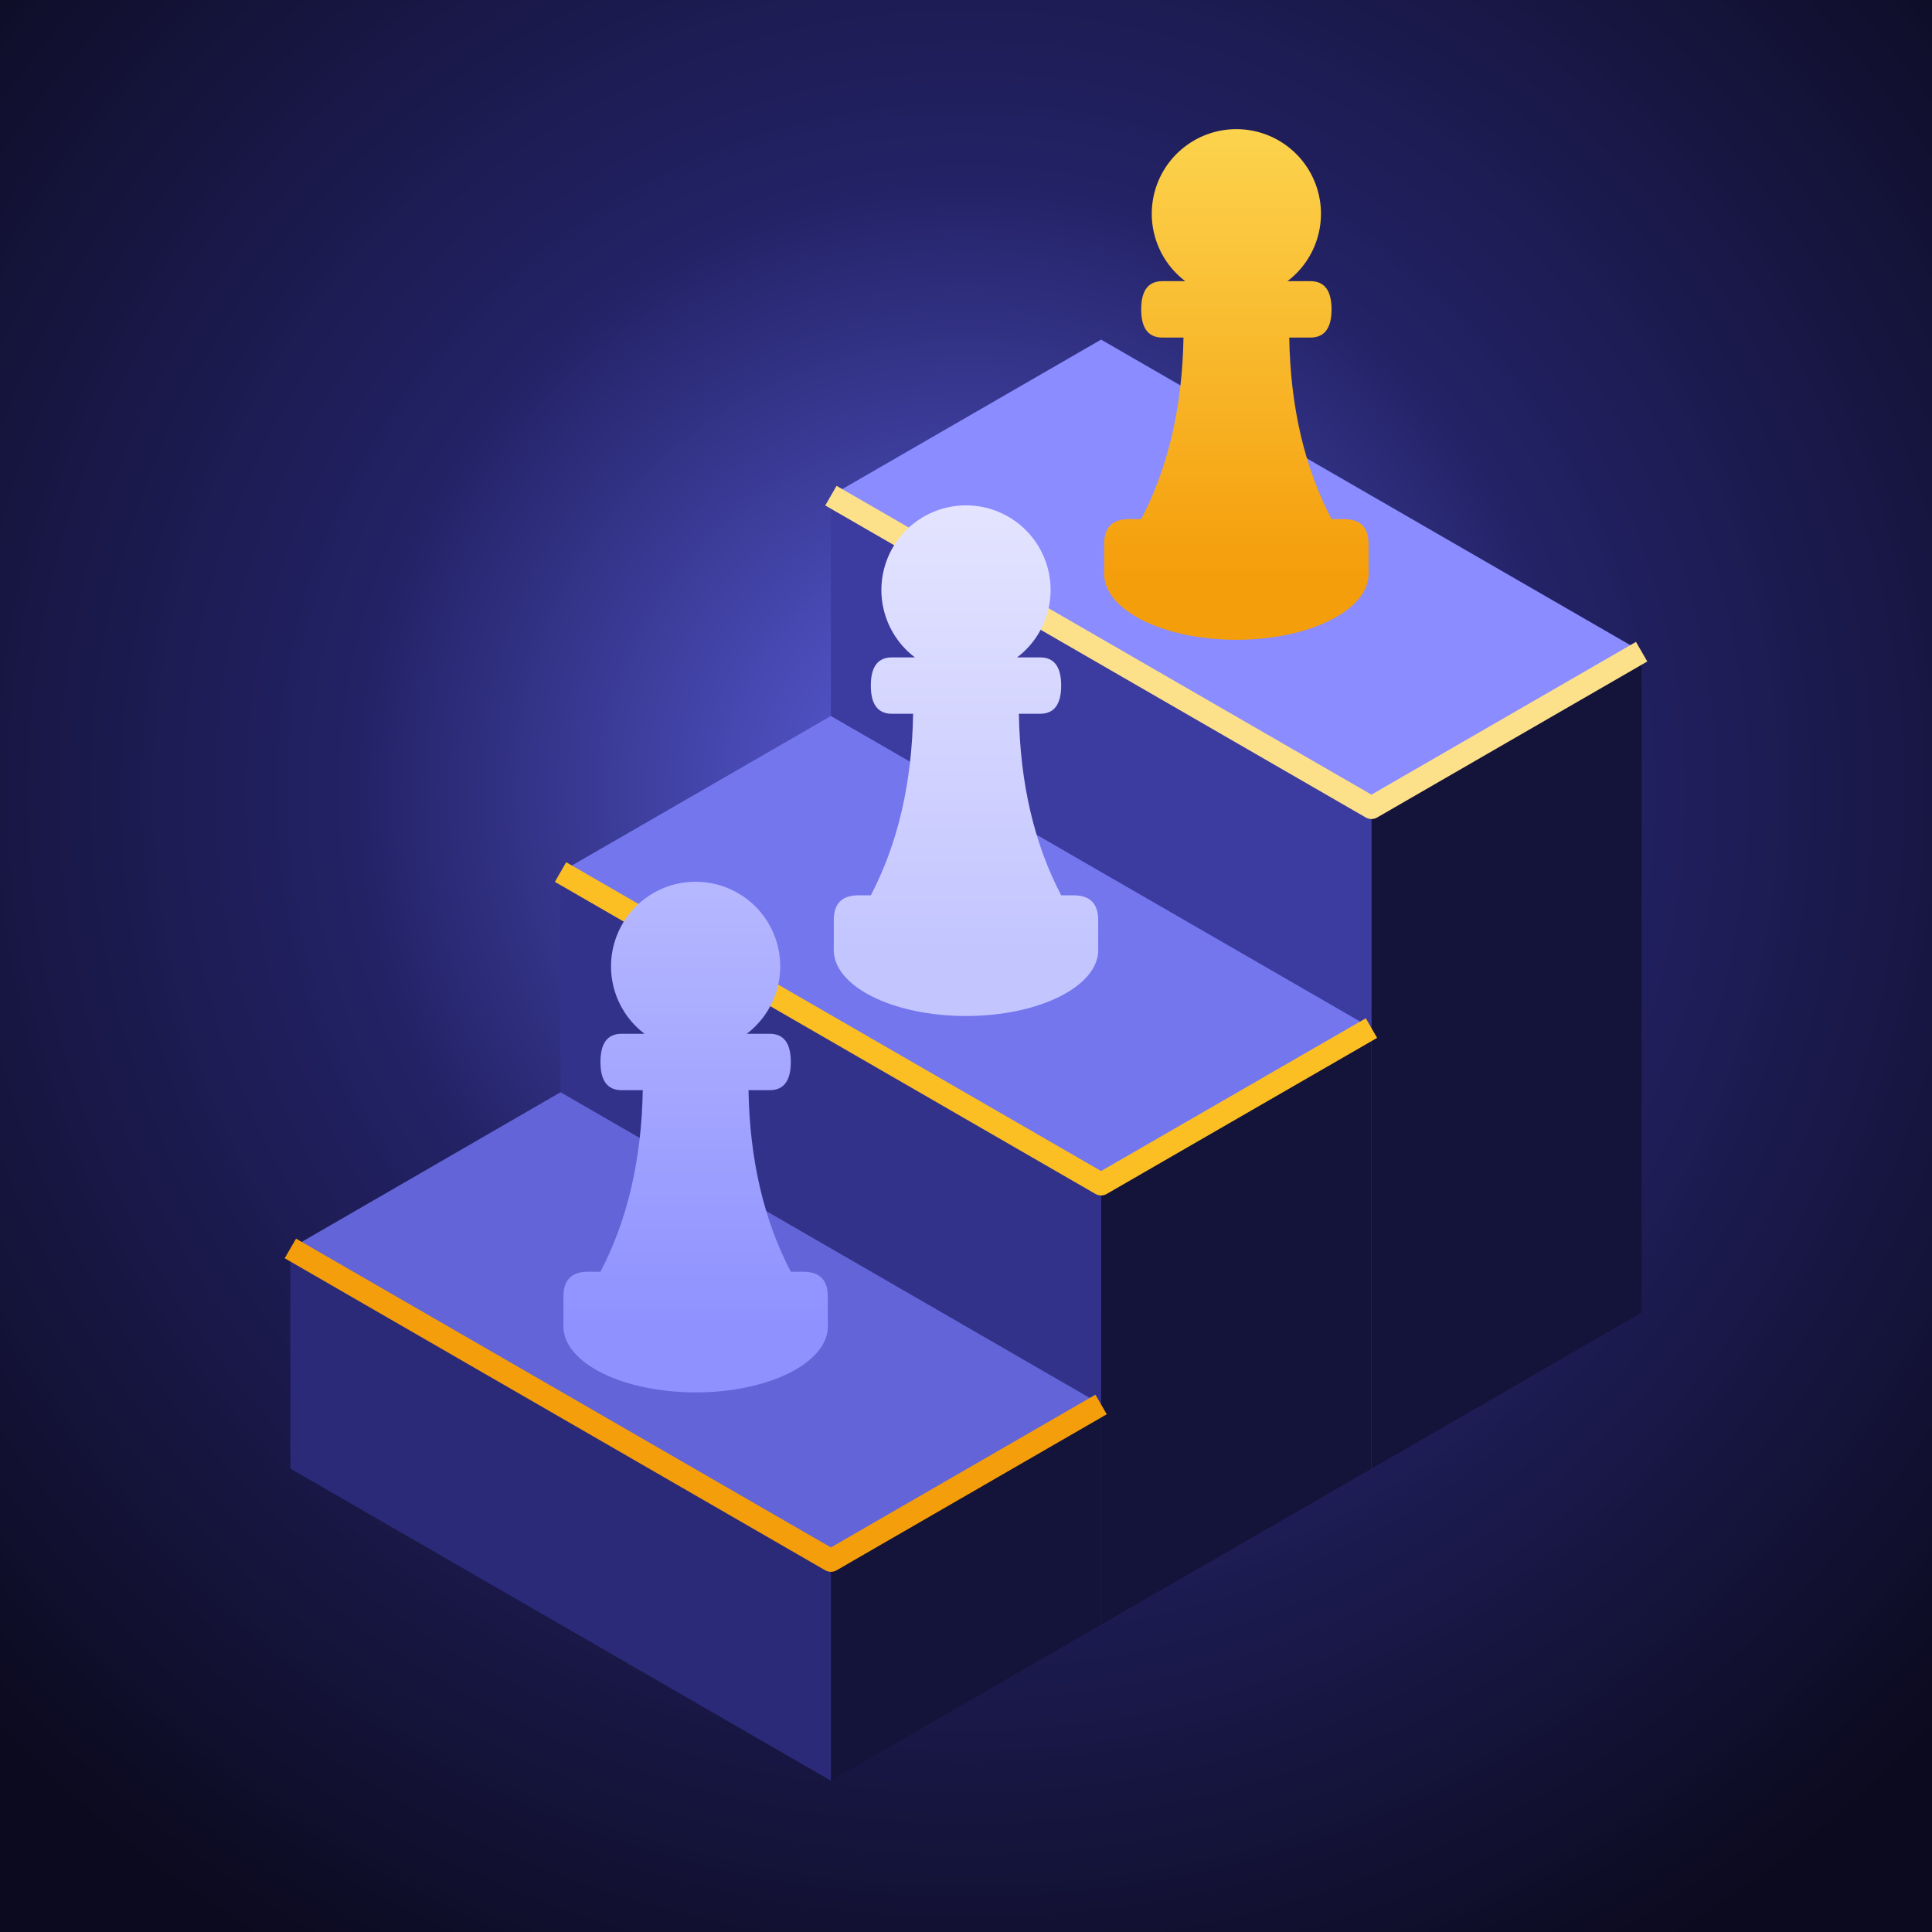
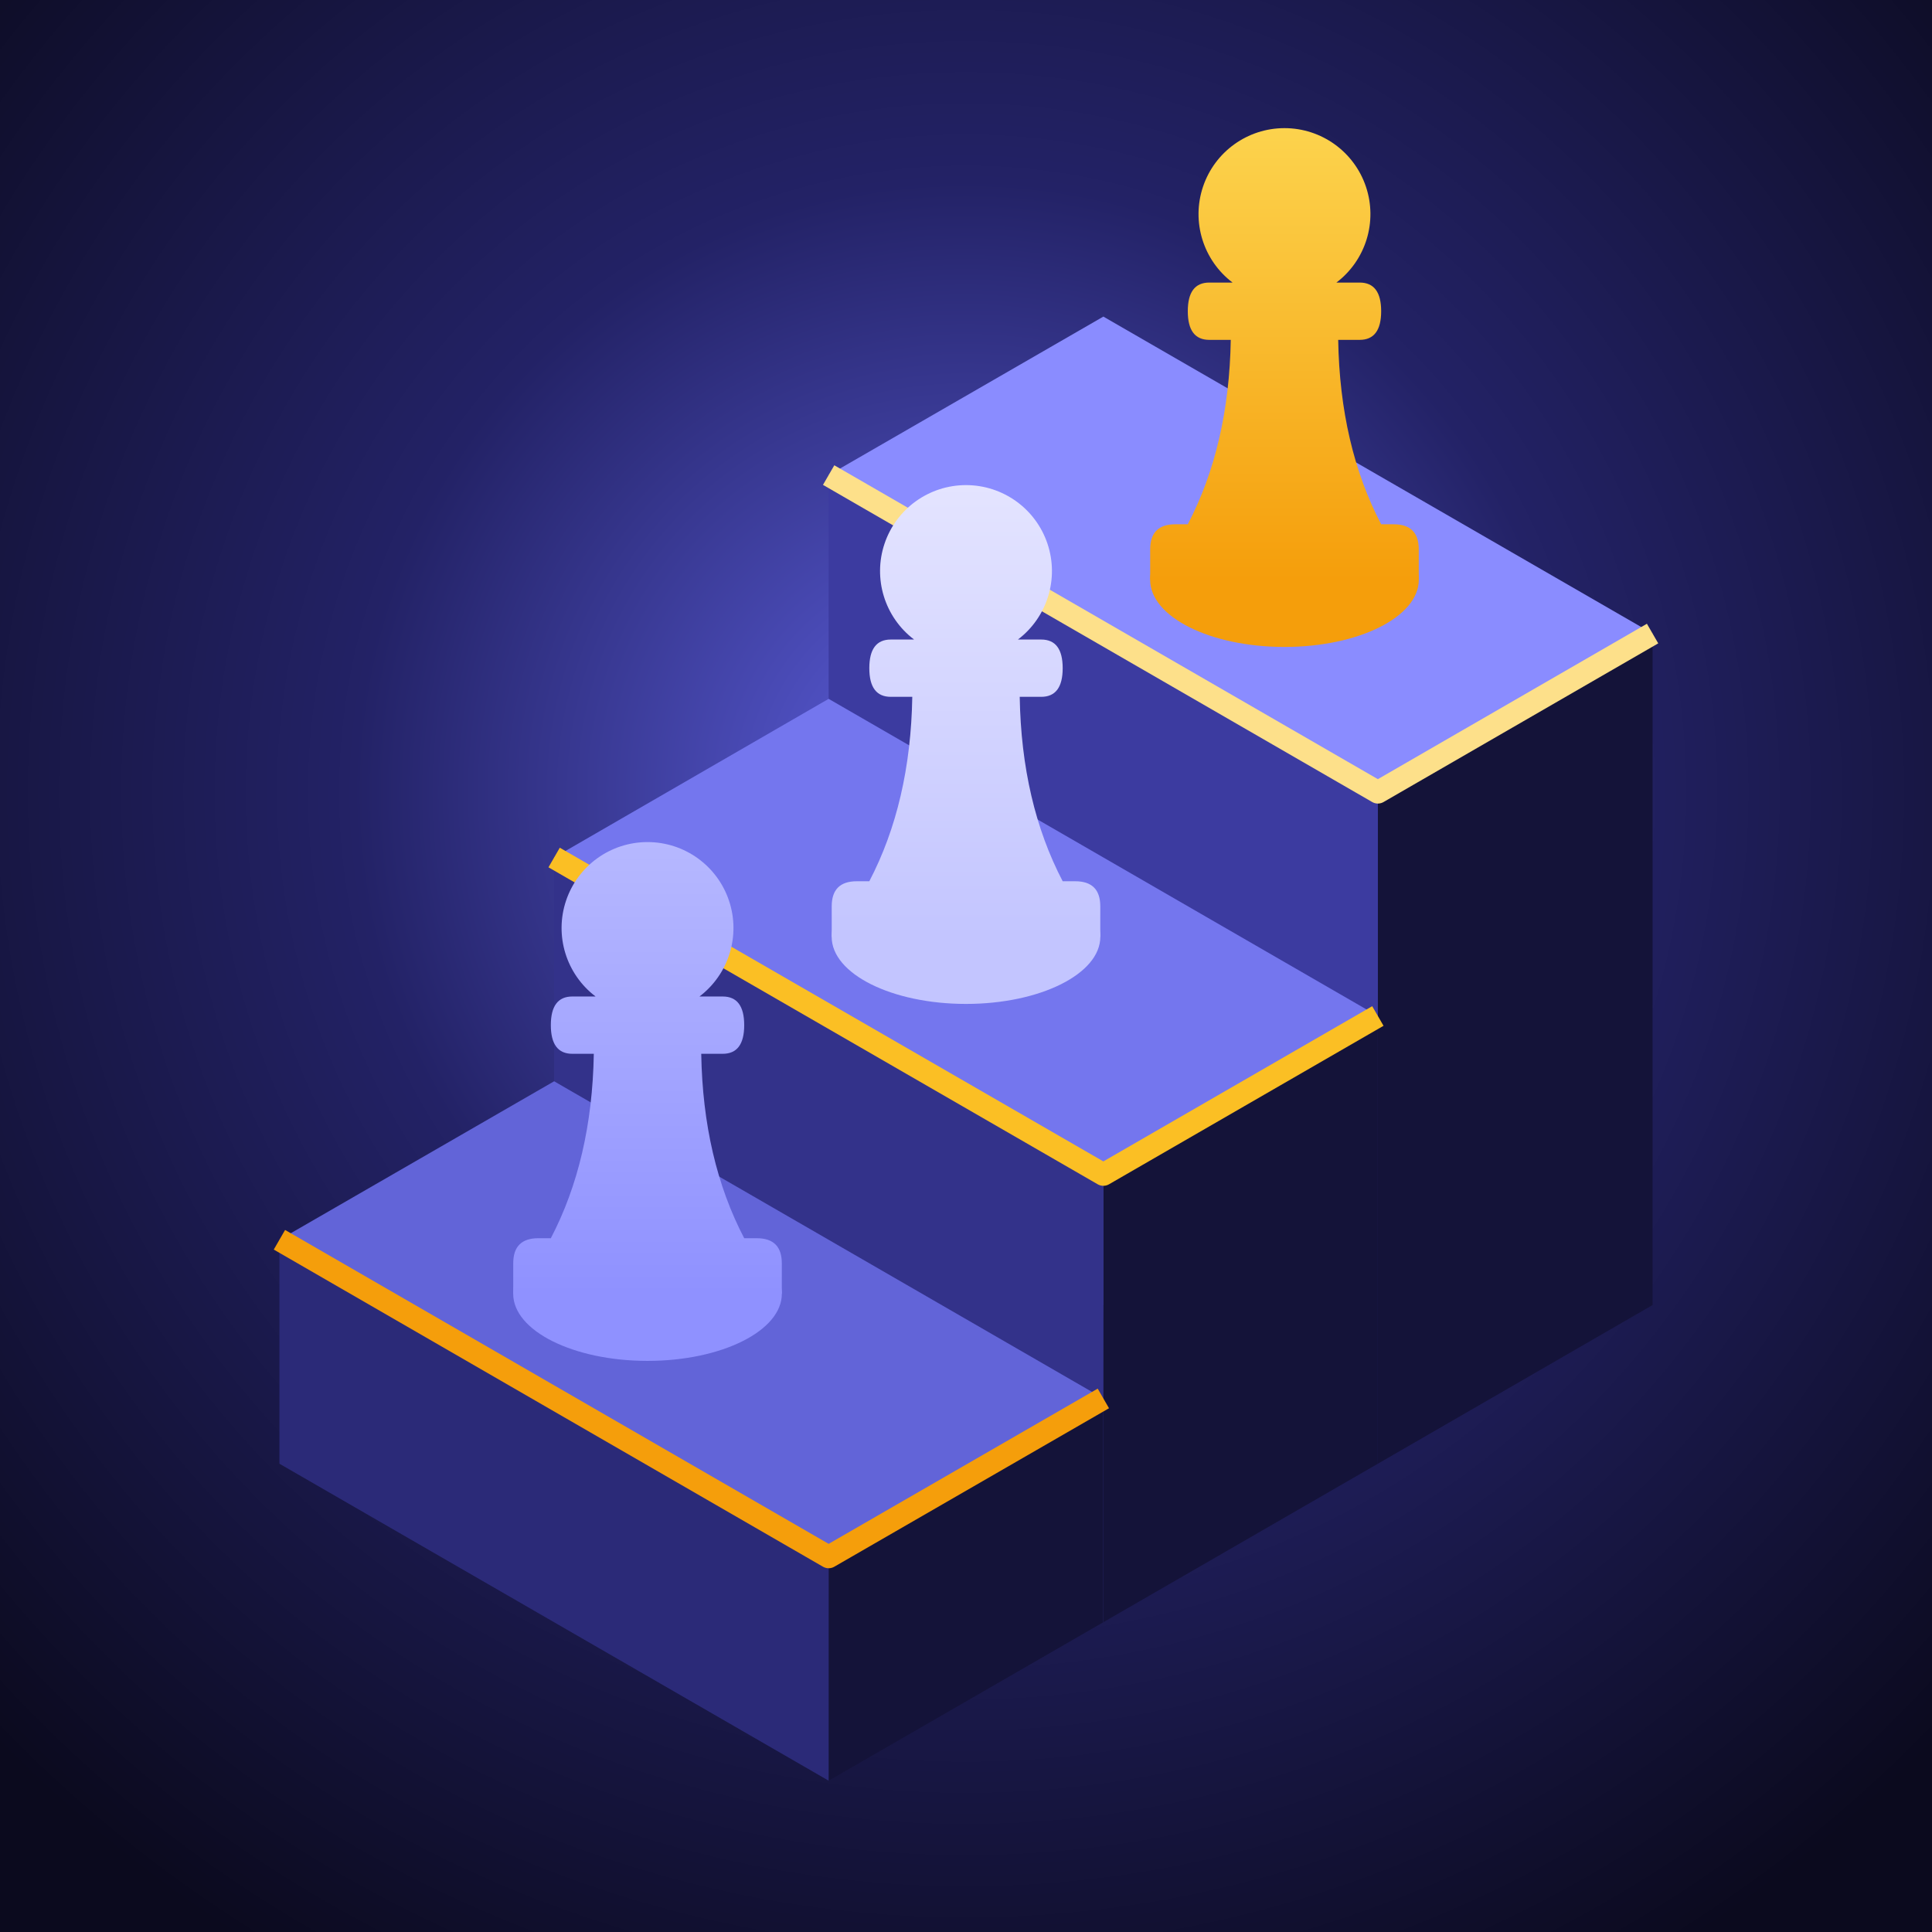
<svg xmlns="http://www.w3.org/2000/svg" viewBox="0 0 1024 1024" width="1024" height="1024">
  <defs>
    <radialGradient id="bg" gradientUnits="userSpaceOnUse" cx="512" cy="420" r="720">
      <stop offset="0" stop-color="#5e60e0" />
      <stop offset=".45" stop-color="#232266" />
      <stop offset="1" stop-color="#0b0a1e" />
    </radialGradient>
    <linearGradient id="p0" x1="0" y1="0" x2="0" y2="1">
      <stop offset="0" stop-color="#b6b8ff" />
      <stop offset="1" stop-color="#8f91ff" />
    </linearGradient>
    <linearGradient id="p1" x1="0" y1="0" x2="0" y2="1">
      <stop offset="0" stop-color="#e4e4ff" />
      <stop offset="1" stop-color="#c3c5ff" />
    </linearGradient>
    <linearGradient id="p2" x1="0" y1="0" x2="0" y2="1">
      <stop offset="0" stop-color="#fcd34d" />
      <stop offset="1" stop-color="#f59e0b" />
    </linearGradient>
  </defs>
  <rect width="1024" height="1024" fill="url(#bg)" />
-   <polygon points="870.1,345.4 726.9,428.1 726.9,778.4 870.1,695.7" fill="#141339" />
-   <polygon points="440.4,262.7 726.9,428.1 726.9,778.4 440.4,613.0" fill="#3c3ba0" />
-   <polygon points="583.6,180.0 870.1,345.4 726.9,428.1 440.4,262.7" fill="#8a8cff" />
-   <polyline points="440.4,262.7 726.9,428.1 870.1,345.4" fill="none" stroke="#fde08a" stroke-width="12" stroke-linejoin="round" />
-   <ellipse cx="655.3" cy="304.1" rx="70.1" ry="35.0" fill="#f59e0b" />
-   <path transform="translate(655.3 304.1) scale(0.4671)" d="M-150 0 L-150 -34 Q-150 -62 -122 -62 L-108 -62 Q-62 -150 -60 -268 L-84 -268 Q-108 -268 -108 -300 Q-108 -332 -84 -332 L-58 -332 A96 96 0 1 1 58 -332 L84 -332 Q108 -332 108 -300 Q108 -268 84 -268 L60 -268 Q62 -150 108 -62 L122 -62 Q150 -62 150 -34 L150 0 Z" fill="url(#p2)" />
-   <polygon points="726.9,544.9 583.6,627.6 583.6,861.1 726.9,778.4" fill="#141339" />
-   <polygon points="297.1,462.2 583.6,627.6 583.6,861.1 297.1,695.7" fill="#33328a" />
-   <polygon points="440.4,379.5 726.9,544.9 583.6,627.6 297.1,462.2" fill="#7476ee" />
-   <polyline points="297.1,462.2 583.6,627.6 726.9,544.9" fill="none" stroke="#fbbf24" stroke-width="12" stroke-linejoin="round" />
-   <ellipse cx="512.0" cy="503.5" rx="70.1" ry="35.0" fill="#c3c5ff" />
-   <path transform="translate(512.0 503.5) scale(0.4671)" d="M-150 0 L-150 -34 Q-150 -62 -122 -62 L-108 -62 Q-62 -150 -60 -268 L-84 -268 Q-108 -268 -108 -300 Q-108 -332 -84 -332 L-58 -332 A96 96 0 1 1 58 -332 L84 -332 Q108 -332 108 -300 Q108 -268 84 -268 L60 -268 Q62 -150 108 -62 L122 -62 Q150 -62 150 -34 L150 0 Z" fill="url(#p1)" />
-   <polygon points="583.6,744.4 440.4,827.1 440.4,943.8 583.6,861.1" fill="#141339" />
-   <polygon points="153.9,661.7 440.4,827.1 440.4,943.8 153.9,778.4" fill="#2b2a78" />
-   <polygon points="297.1,578.9 583.6,744.4 440.4,827.1 153.9,661.7" fill="#6264d8" />
-   <polyline points="153.9,661.7 440.4,827.1 583.6,744.4" fill="none" stroke="#f59e0b" stroke-width="12" stroke-linejoin="round" />
-   <ellipse cx="368.7" cy="703.0" rx="70.1" ry="35.0" fill="#8f91ff" />
-   <path transform="translate(368.7 703.0) scale(0.4671)" d="M-150 0 L-150 -34 Q-150 -62 -122 -62 L-108 -62 Q-62 -150 -60 -268 L-84 -268 Q-108 -268 -108 -300 Q-108 -332 -84 -332 L-58 -332 A96 96 0 1 1 58 -332 L84 -332 Q108 -332 108 -300 Q108 -268 84 -268 L60 -268 Q62 -150 108 -62 L122 -62 Q150 -62 150 -34 L150 0 Z" fill="url(#p0)" />
+   <polygon points="875.9,335.8 730.3,419.9 730.3,775.8 875.9,691.7" fill="#141339" />
+   <polygon points="439.2,251.8 730.3,419.9 730.3,775.8 439.2,607.7" fill="#3c3ba0" />
+   <polygon points="584.8,167.8 875.9,335.8 730.3,419.9 439.2,251.8" fill="#8a8cff" />
+   <polyline points="439.2,251.8 730.3,419.9 875.9,335.8" fill="none" stroke="#fde08a" stroke-width="12" stroke-linejoin="round" />
+   <ellipse cx="680.8" cy="307.3" rx="71.2" ry="35.6" fill="#f59e0b" />
+   <path transform="translate(680.8 307.3) scale(0.4745)" d="M-150 0 L-150 -34 Q-150 -62 -122 -62 L-108 -62 Q-62 -150 -60 -268 L-84 -268 Q-108 -268 -108 -300 Q-108 -332 -84 -332 L-58 -332 A96 96 0 1 1 58 -332 L84 -332 Q108 -332 108 -300 Q108 -268 84 -268 L60 -268 Q62 -150 108 -62 L122 -62 Q150 -62 150 -34 L150 0 Z" fill="url(#p2)" />
+   <polygon points="730.3,538.5 584.8,622.5 584.8,859.8 730.3,775.8" fill="#141339" />
+   <polygon points="293.7,454.5 584.8,622.5 584.8,859.8 293.7,691.7" fill="#33328a" />
+   <polygon points="439.2,370.4 730.3,538.5 584.8,622.5 293.7,454.5" fill="#7476ee" />
+   <polyline points="293.7,454.5 584.8,622.5 730.3,538.5" fill="none" stroke="#fbbf24" stroke-width="12" stroke-linejoin="round" />
+   <ellipse cx="512.0" cy="496.5" rx="71.2" ry="35.6" fill="#c3c5ff" />
+   <path transform="translate(512.0 496.5) scale(0.4745)" d="M-150 0 L-150 -34 Q-150 -62 -122 -62 L-108 -62 Q-62 -150 -60 -268 L-84 -268 Q-108 -268 -108 -300 Q-108 -332 -84 -332 L-58 -332 A96 96 0 1 1 58 -332 L84 -332 Q108 -332 108 -300 Q108 -268 84 -268 L60 -268 Q62 -150 108 -62 L122 -62 Q150 -62 150 -34 L150 0 Z" fill="url(#p1)" />
+   <polygon points="584.8,741.2 439.2,825.2 439.2,943.8 584.8,859.8" fill="#141339" />
+   <polygon points="148.1,657.1 439.2,825.2 439.2,943.8 148.1,775.8" fill="#2b2a78" />
+   <polygon points="293.7,573.1 584.8,741.2 439.2,825.2 148.1,657.1" fill="#6264d8" />
+   <polyline points="148.1,657.1 439.2,825.2 584.8,741.2" fill="none" stroke="#f59e0b" stroke-width="12" stroke-linejoin="round" />
+   <ellipse cx="343.2" cy="685.7" rx="71.2" ry="35.6" fill="#8f91ff" />
+   <path transform="translate(343.2 685.7) scale(0.4745)" d="M-150 0 L-150 -34 Q-150 -62 -122 -62 L-108 -62 Q-62 -150 -60 -268 L-84 -268 Q-108 -268 -108 -300 Q-108 -332 -84 -332 L-58 -332 A96 96 0 1 1 58 -332 L84 -332 Q108 -332 108 -300 Q108 -268 84 -268 L60 -268 Q62 -150 108 -62 L122 -62 Q150 -62 150 -34 L150 0 Z" fill="url(#p0)" />
</svg>
